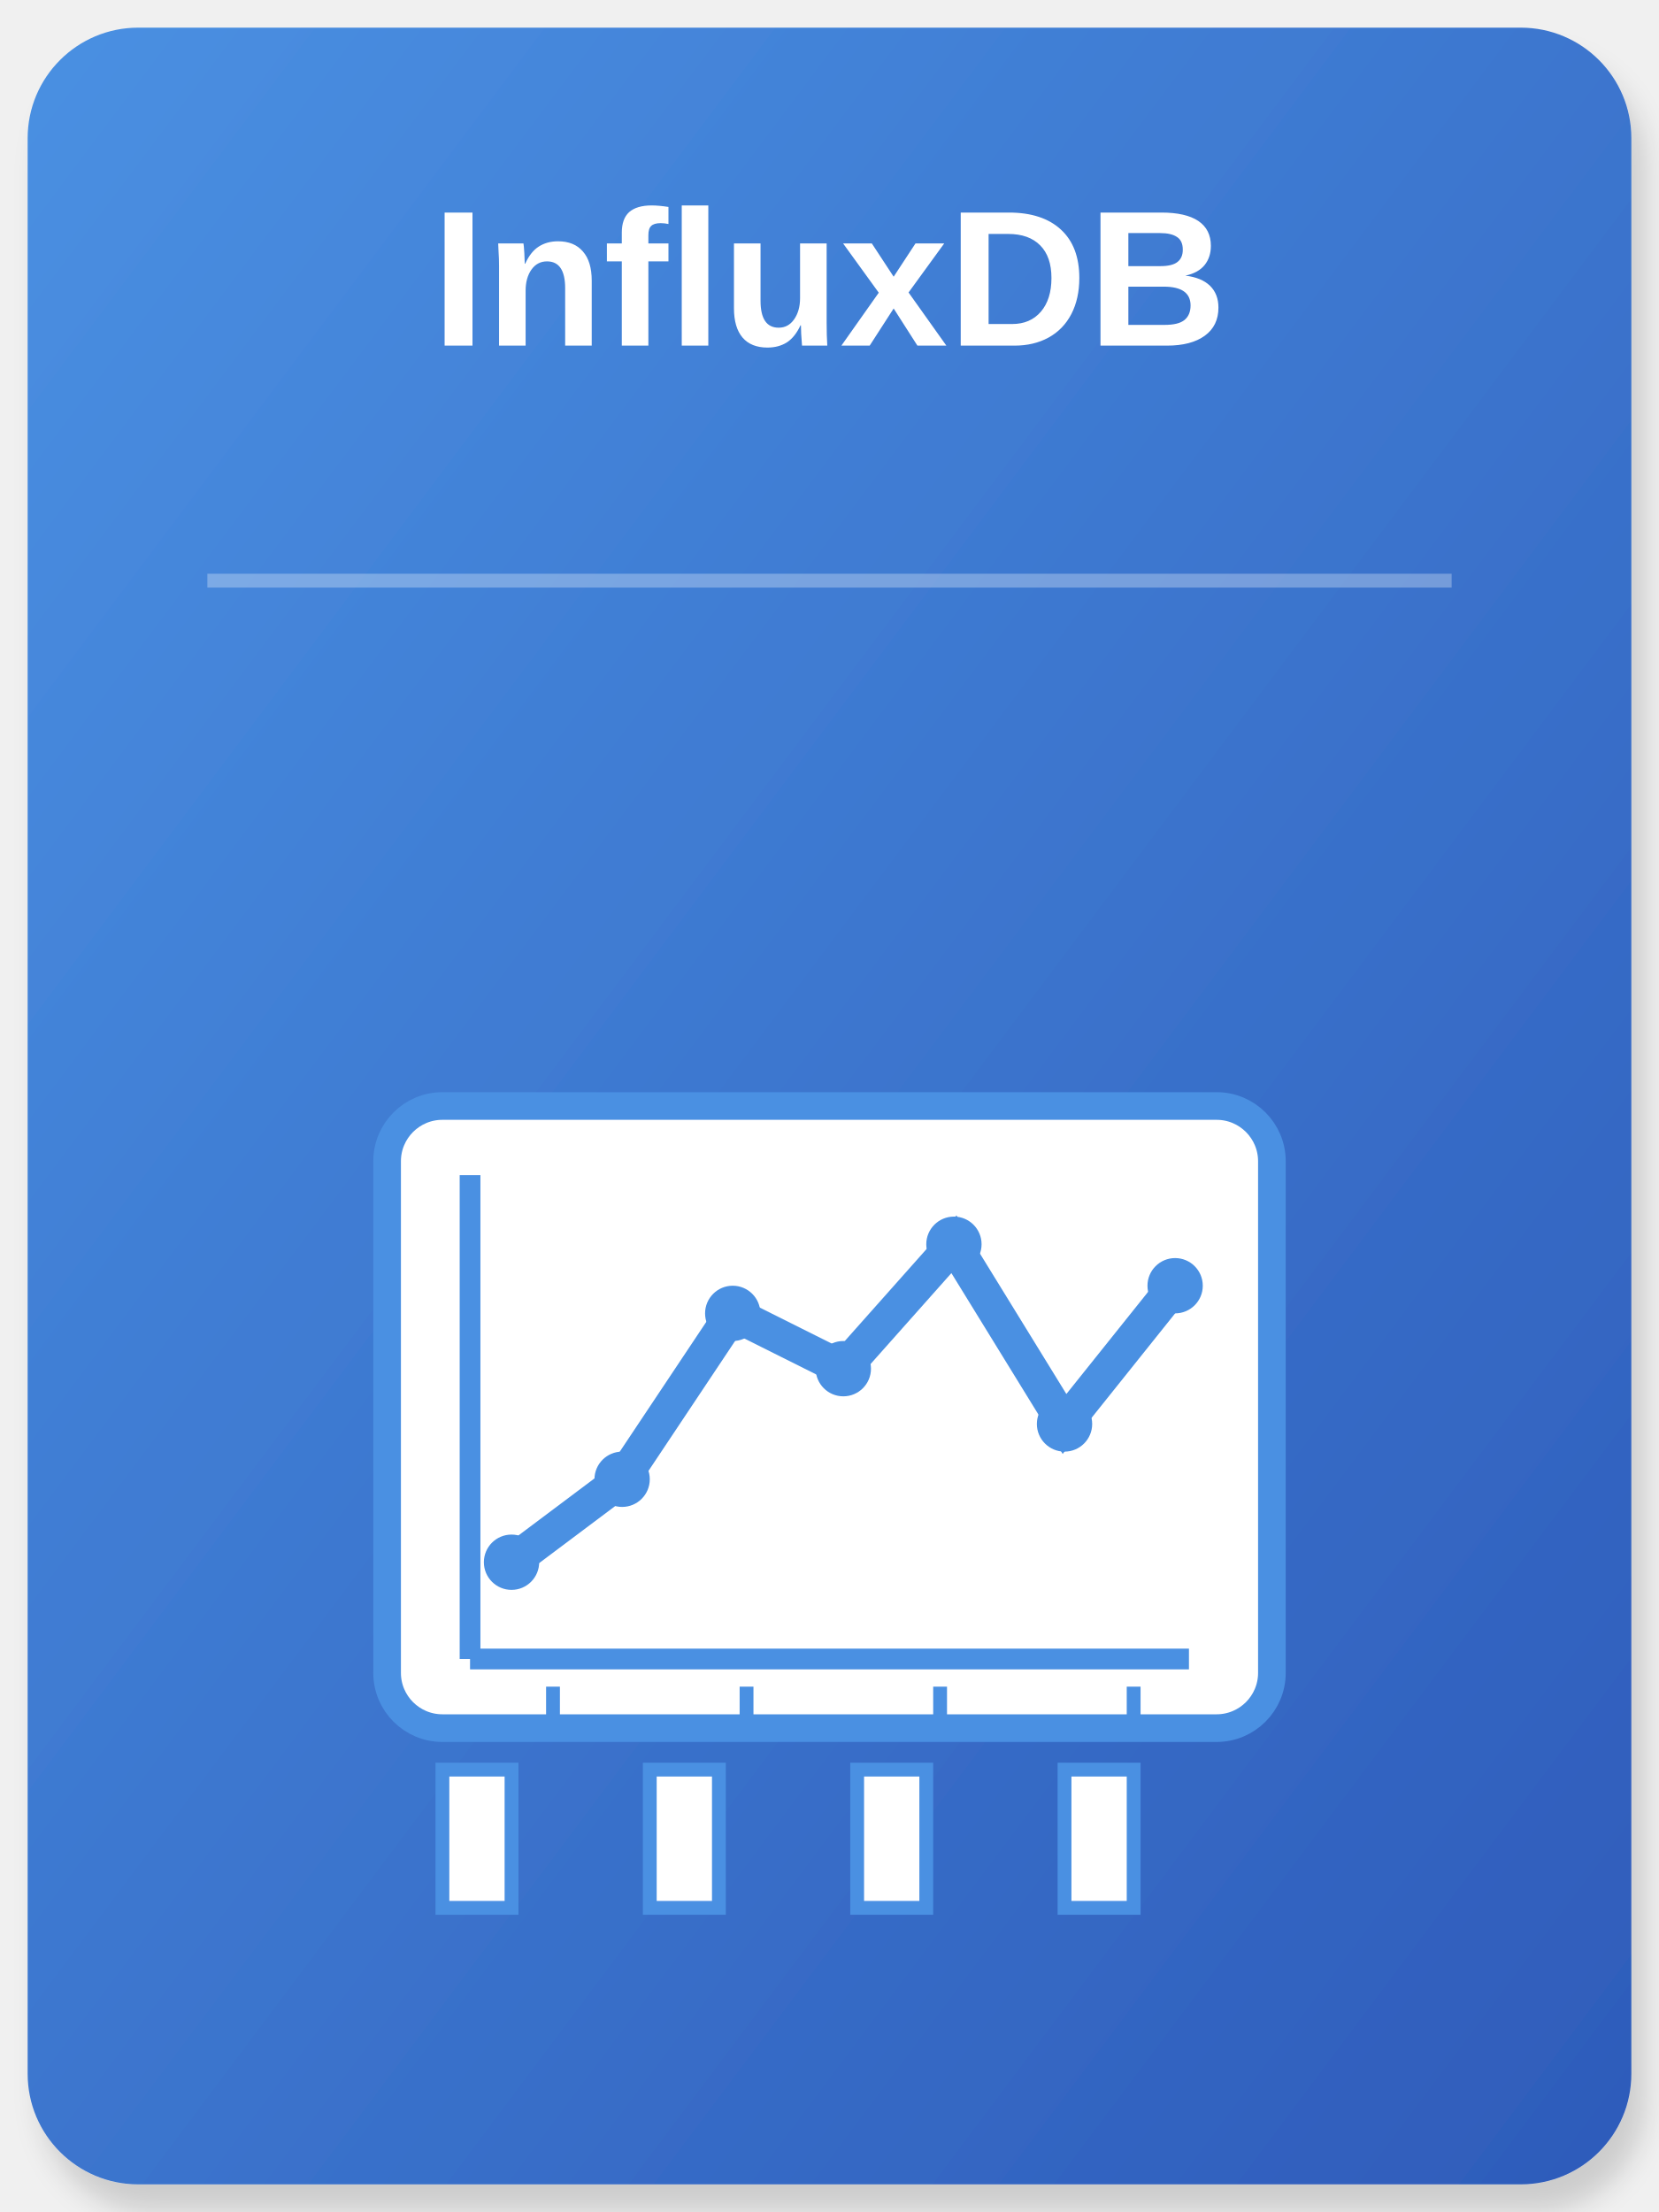
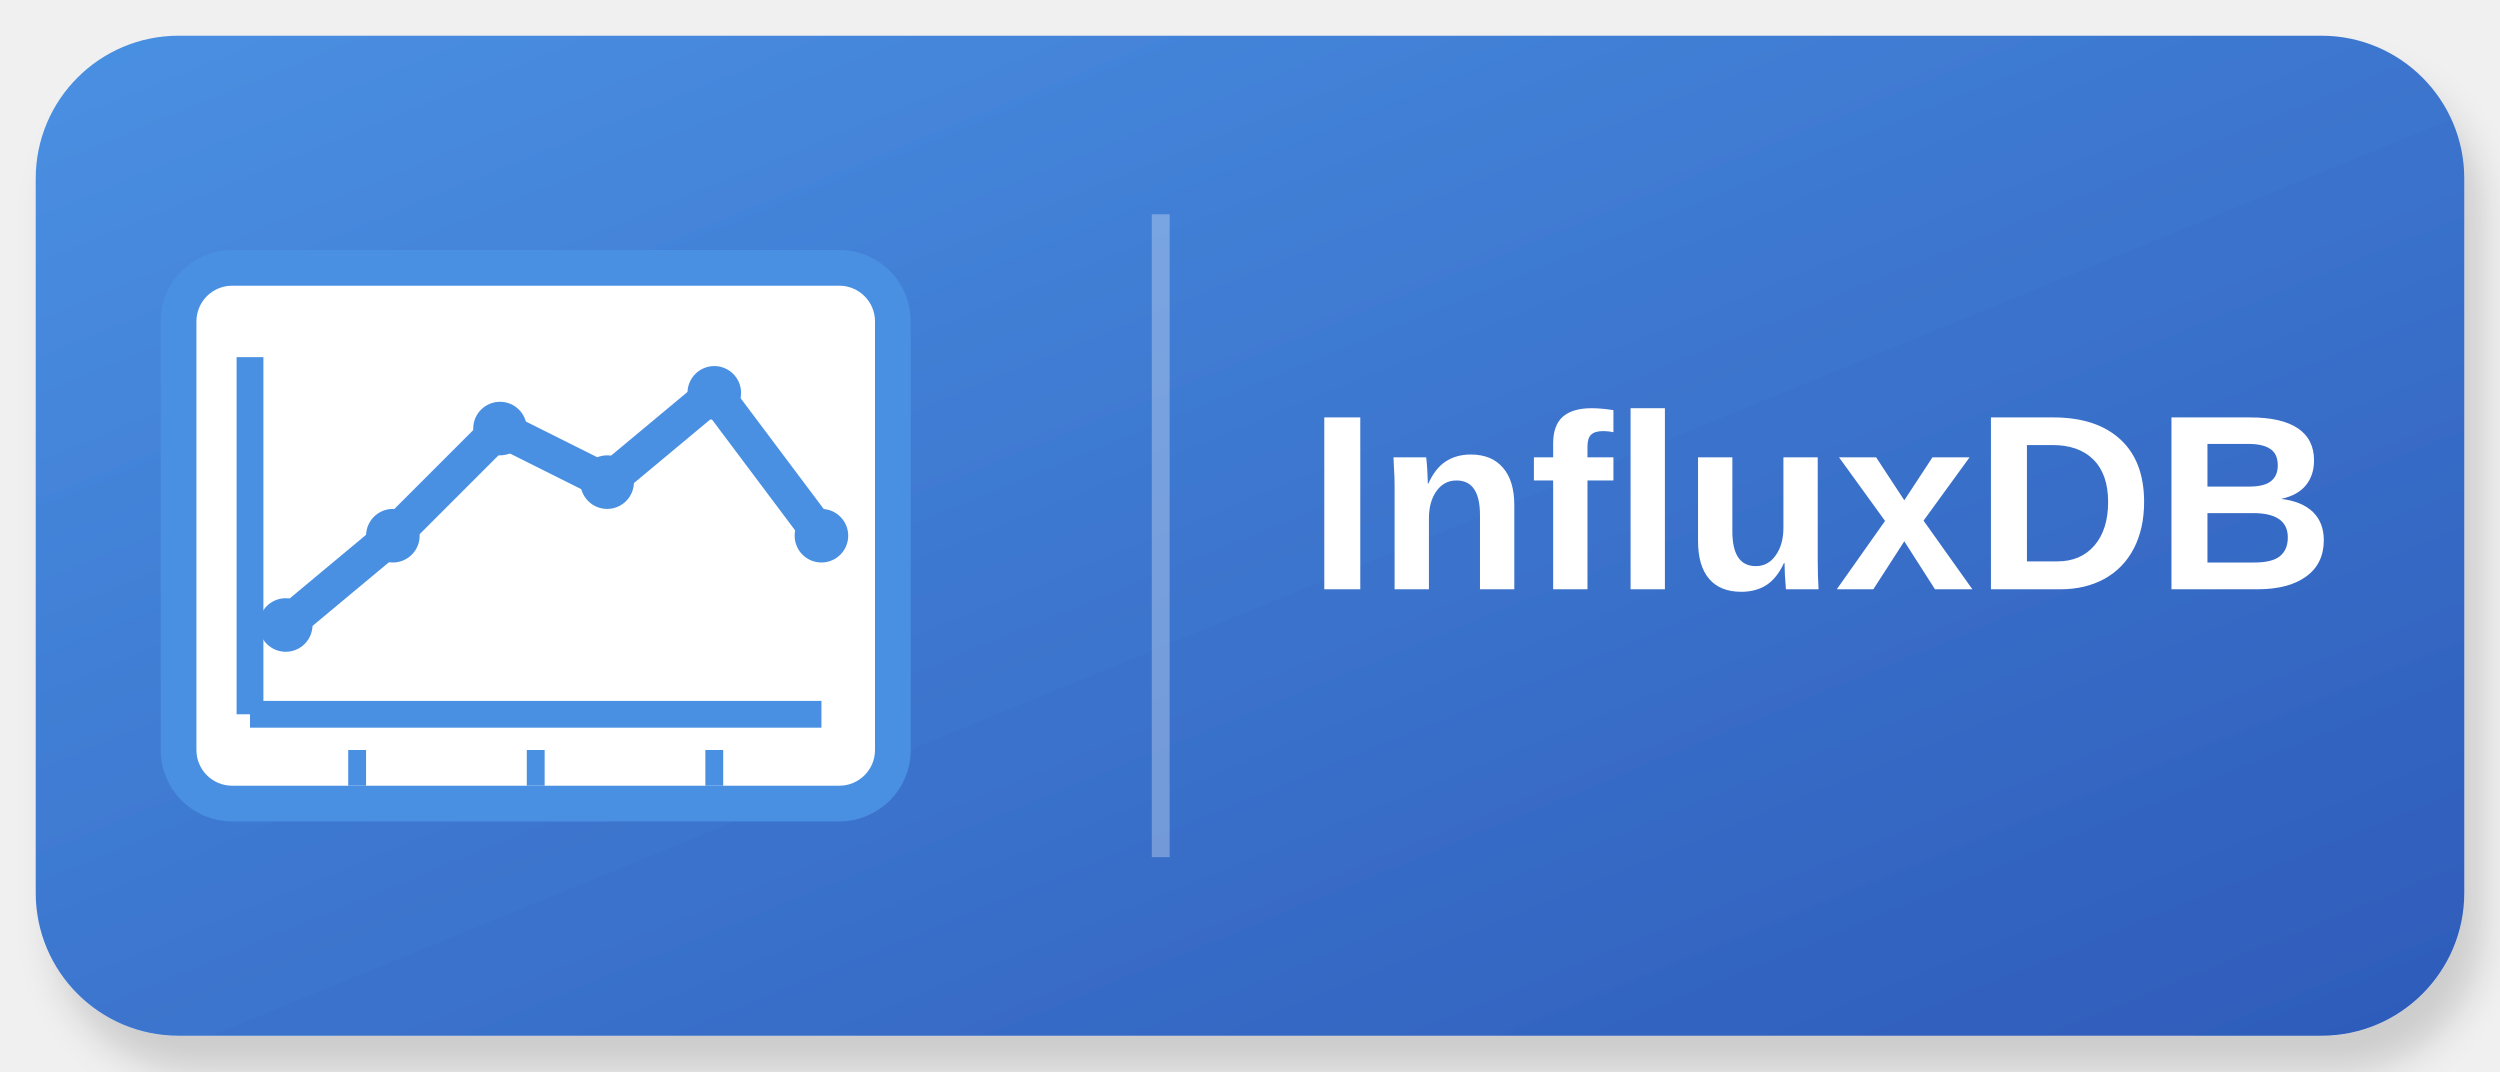
- <svg xmlns="http://www.w3.org/2000/svg" width="120" height="160" viewBox="0 0 120 160">
+ <svg xmlns="http://www.w3.org/2000/svg" width="140" height="60" viewBox="0 0 140 60">
  <defs>
    <linearGradient id="metricStoreGradient" x1="0%" y1="0%" x2="100%" y2="100%">
      <stop offset="0%" style="stop-color:#4A90E2;stop-opacity:1" />
      <stop offset="100%" style="stop-color:#2E5BBA;stop-opacity:1" />
    </linearGradient>
    <filter id="shadow" x="-20%" y="-20%" width="140%" height="140%">
      <feDropShadow dx="1" dy="2" stdDeviation="1" flood-color="#000000" flood-opacity="0.15" />
    </filter>
  </defs>
-   <rect x="2" y="2" width="116" height="156" rx="8" fill="url(#metricStoreGradient)" filter="url(#shadow)" />
-   <text x="60" y="25" text-anchor="middle" fill="white" font-family="Arial, sans-serif" font-size="14" font-weight="600">InfluxDB</text>
-   <line x1="15" y1="42" x2="105" y2="42" stroke="rgba(255,255,255,0.3)" stroke-width="1" />
-   <g transform="translate(60, 105)">
-     <rect x="-32" y="-25" width="64" height="45" rx="4" fill="white" stroke="#4A90E2" stroke-width="2" />
-     <line x1="-26" y1="15" x2="26" y2="15" stroke="#4A90E2" stroke-width="1.5" />
-     <line x1="-26" y1="-20" x2="-26" y2="15" stroke="#4A90E2" stroke-width="1.5" />
-     <polyline points="-23,8 -15,2 -7,-10 1,-6 9,-15 17,-2 25,-12" fill="none" stroke="#4A90E2" stroke-width="2.5" />
-     <circle cx="-23" cy="8" r="2" fill="#4A90E2" />
-     <circle cx="-15" cy="2" r="2" fill="#4A90E2" />
-     <circle cx="-7" cy="-10" r="2" fill="#4A90E2" />
-     <circle cx="1" cy="-6" r="2" fill="#4A90E2" />
-     <circle cx="9" cy="-15" r="2" fill="#4A90E2" />
-     <circle cx="17" cy="-2" r="2" fill="#4A90E2" />
-     <circle cx="25" cy="-12" r="2" fill="#4A90E2" />
-     <rect x="-28" y="23" width="5" height="10" fill="white" stroke="#4A90E2" stroke-width="1" />
-     <rect x="-13" y="23" width="5" height="10" fill="white" stroke="#4A90E2" stroke-width="1" />
-     <rect x="2" y="23" width="5" height="10" fill="white" stroke="#4A90E2" stroke-width="1" />
-     <rect x="17" y="23" width="5" height="10" fill="white" stroke="#4A90E2" stroke-width="1" />
-     <line x1="-20" y1="17" x2="-20" y2="20" stroke="#4A90E2" stroke-width="1" />
-     <line x1="-6" y1="17" x2="-6" y2="20" stroke="#4A90E2" stroke-width="1" />
-     <line x1="8" y1="17" x2="8" y2="20" stroke="#4A90E2" stroke-width="1" />
-     <line x1="22" y1="17" x2="22" y2="20" stroke="#4A90E2" stroke-width="1" />
+   <rect x="2" y="2" width="136" height="56" rx="8" fill="url(#metricStoreGradient)" filter="url(#shadow)" />
+   <g transform="translate(30, 30)">
+     <rect x="-20" y="-15" width="40" height="30" rx="3" fill="white" stroke="#4A90E2" stroke-width="2" />
+     <line x1="-16" y1="10" x2="16" y2="10" stroke="#4A90E2" stroke-width="1.5" />
+     <line x1="-16" y1="-10" x2="-16" y2="10" stroke="#4A90E2" stroke-width="1.5" />
+     <polyline points="-14,5 -8,0 -2,-6 4,-3 10,-8 16,0" fill="none" stroke="#4A90E2" stroke-width="2" />
+     <circle cx="-14" cy="5" r="1.5" fill="#4A90E2" />
+     <circle cx="-8" cy="0" r="1.5" fill="#4A90E2" />
+     <circle cx="-2" cy="-6" r="1.5" fill="#4A90E2" />
+     <circle cx="4" cy="-3" r="1.5" fill="#4A90E2" />
+     <circle cx="10" cy="-8" r="1.5" fill="#4A90E2" />
+     <circle cx="16" cy="0" r="1.5" fill="#4A90E2" />
+     <line x1="-10" y1="12" x2="-10" y2="14" stroke="#4A90E2" stroke-width="1" />
+     <line x1="0" y1="12" x2="0" y2="14" stroke="#4A90E2" stroke-width="1" />
+     <line x1="10" y1="12" x2="10" y2="14" stroke="#4A90E2" stroke-width="1" />
  </g>
+   <line x1="65" y1="12" x2="65" y2="48" stroke="rgba(255,255,255,0.3)" stroke-width="1" />
+   <text x="102" y="33" text-anchor="middle" fill="white" font-family="Arial, sans-serif" font-size="14" font-weight="600">InfluxDB</text>
</svg>
